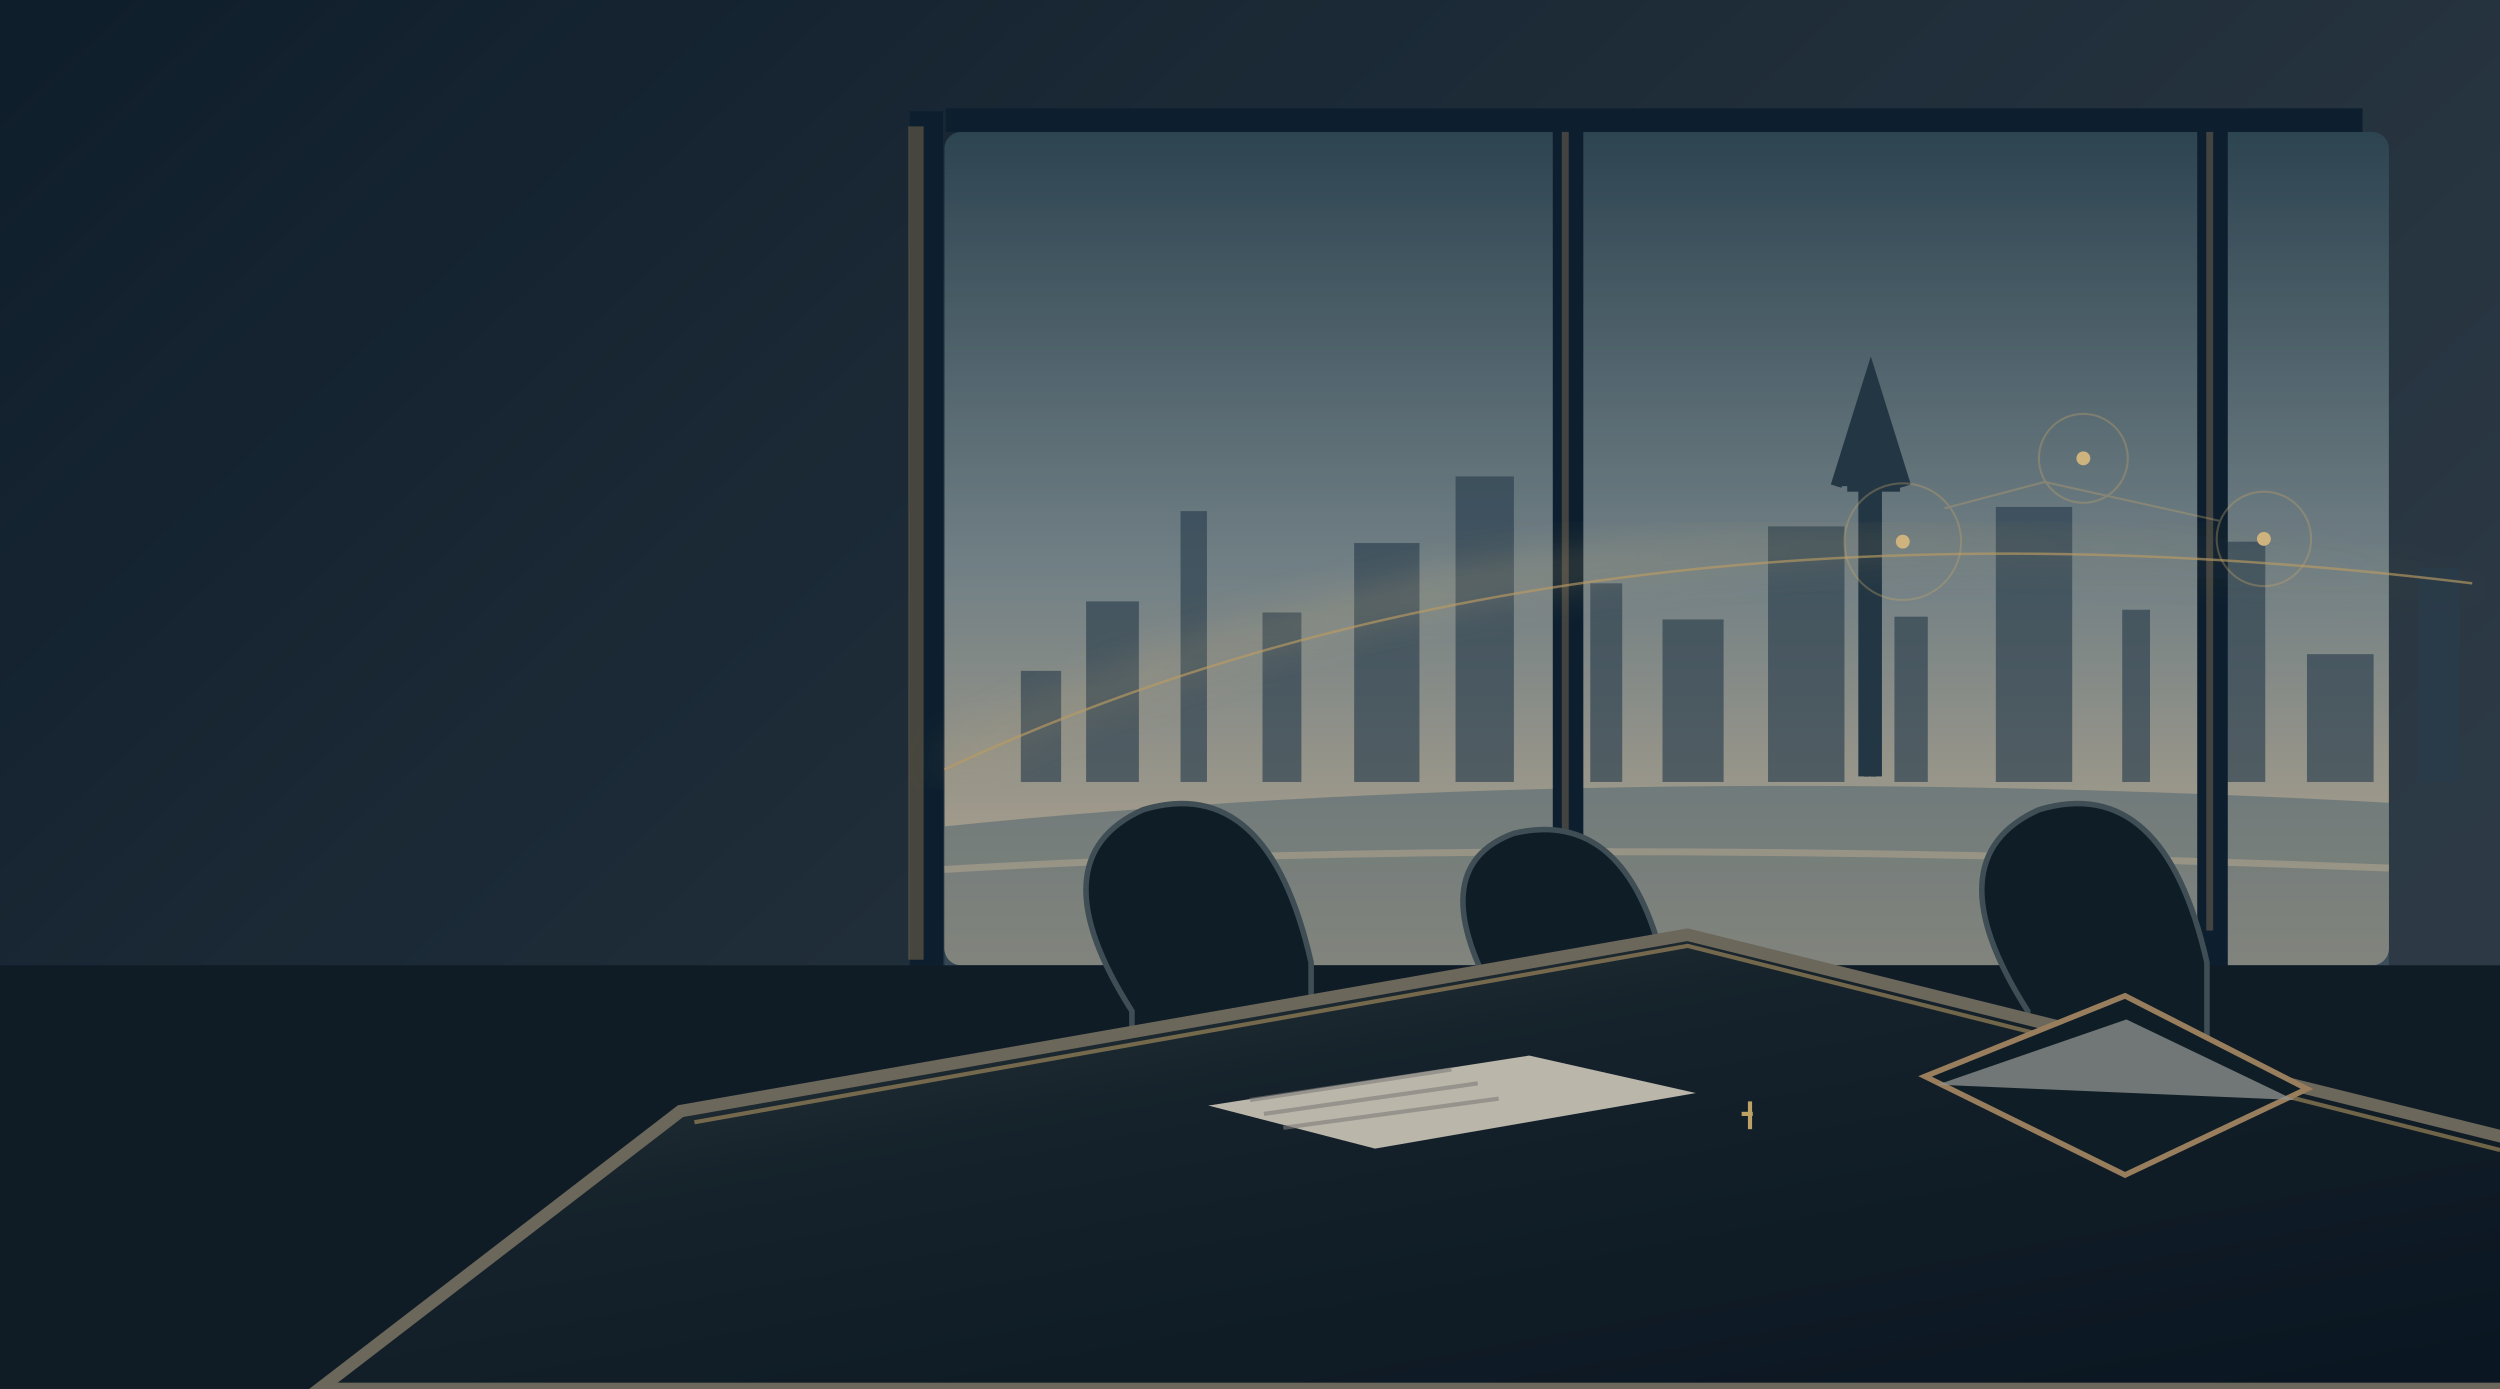
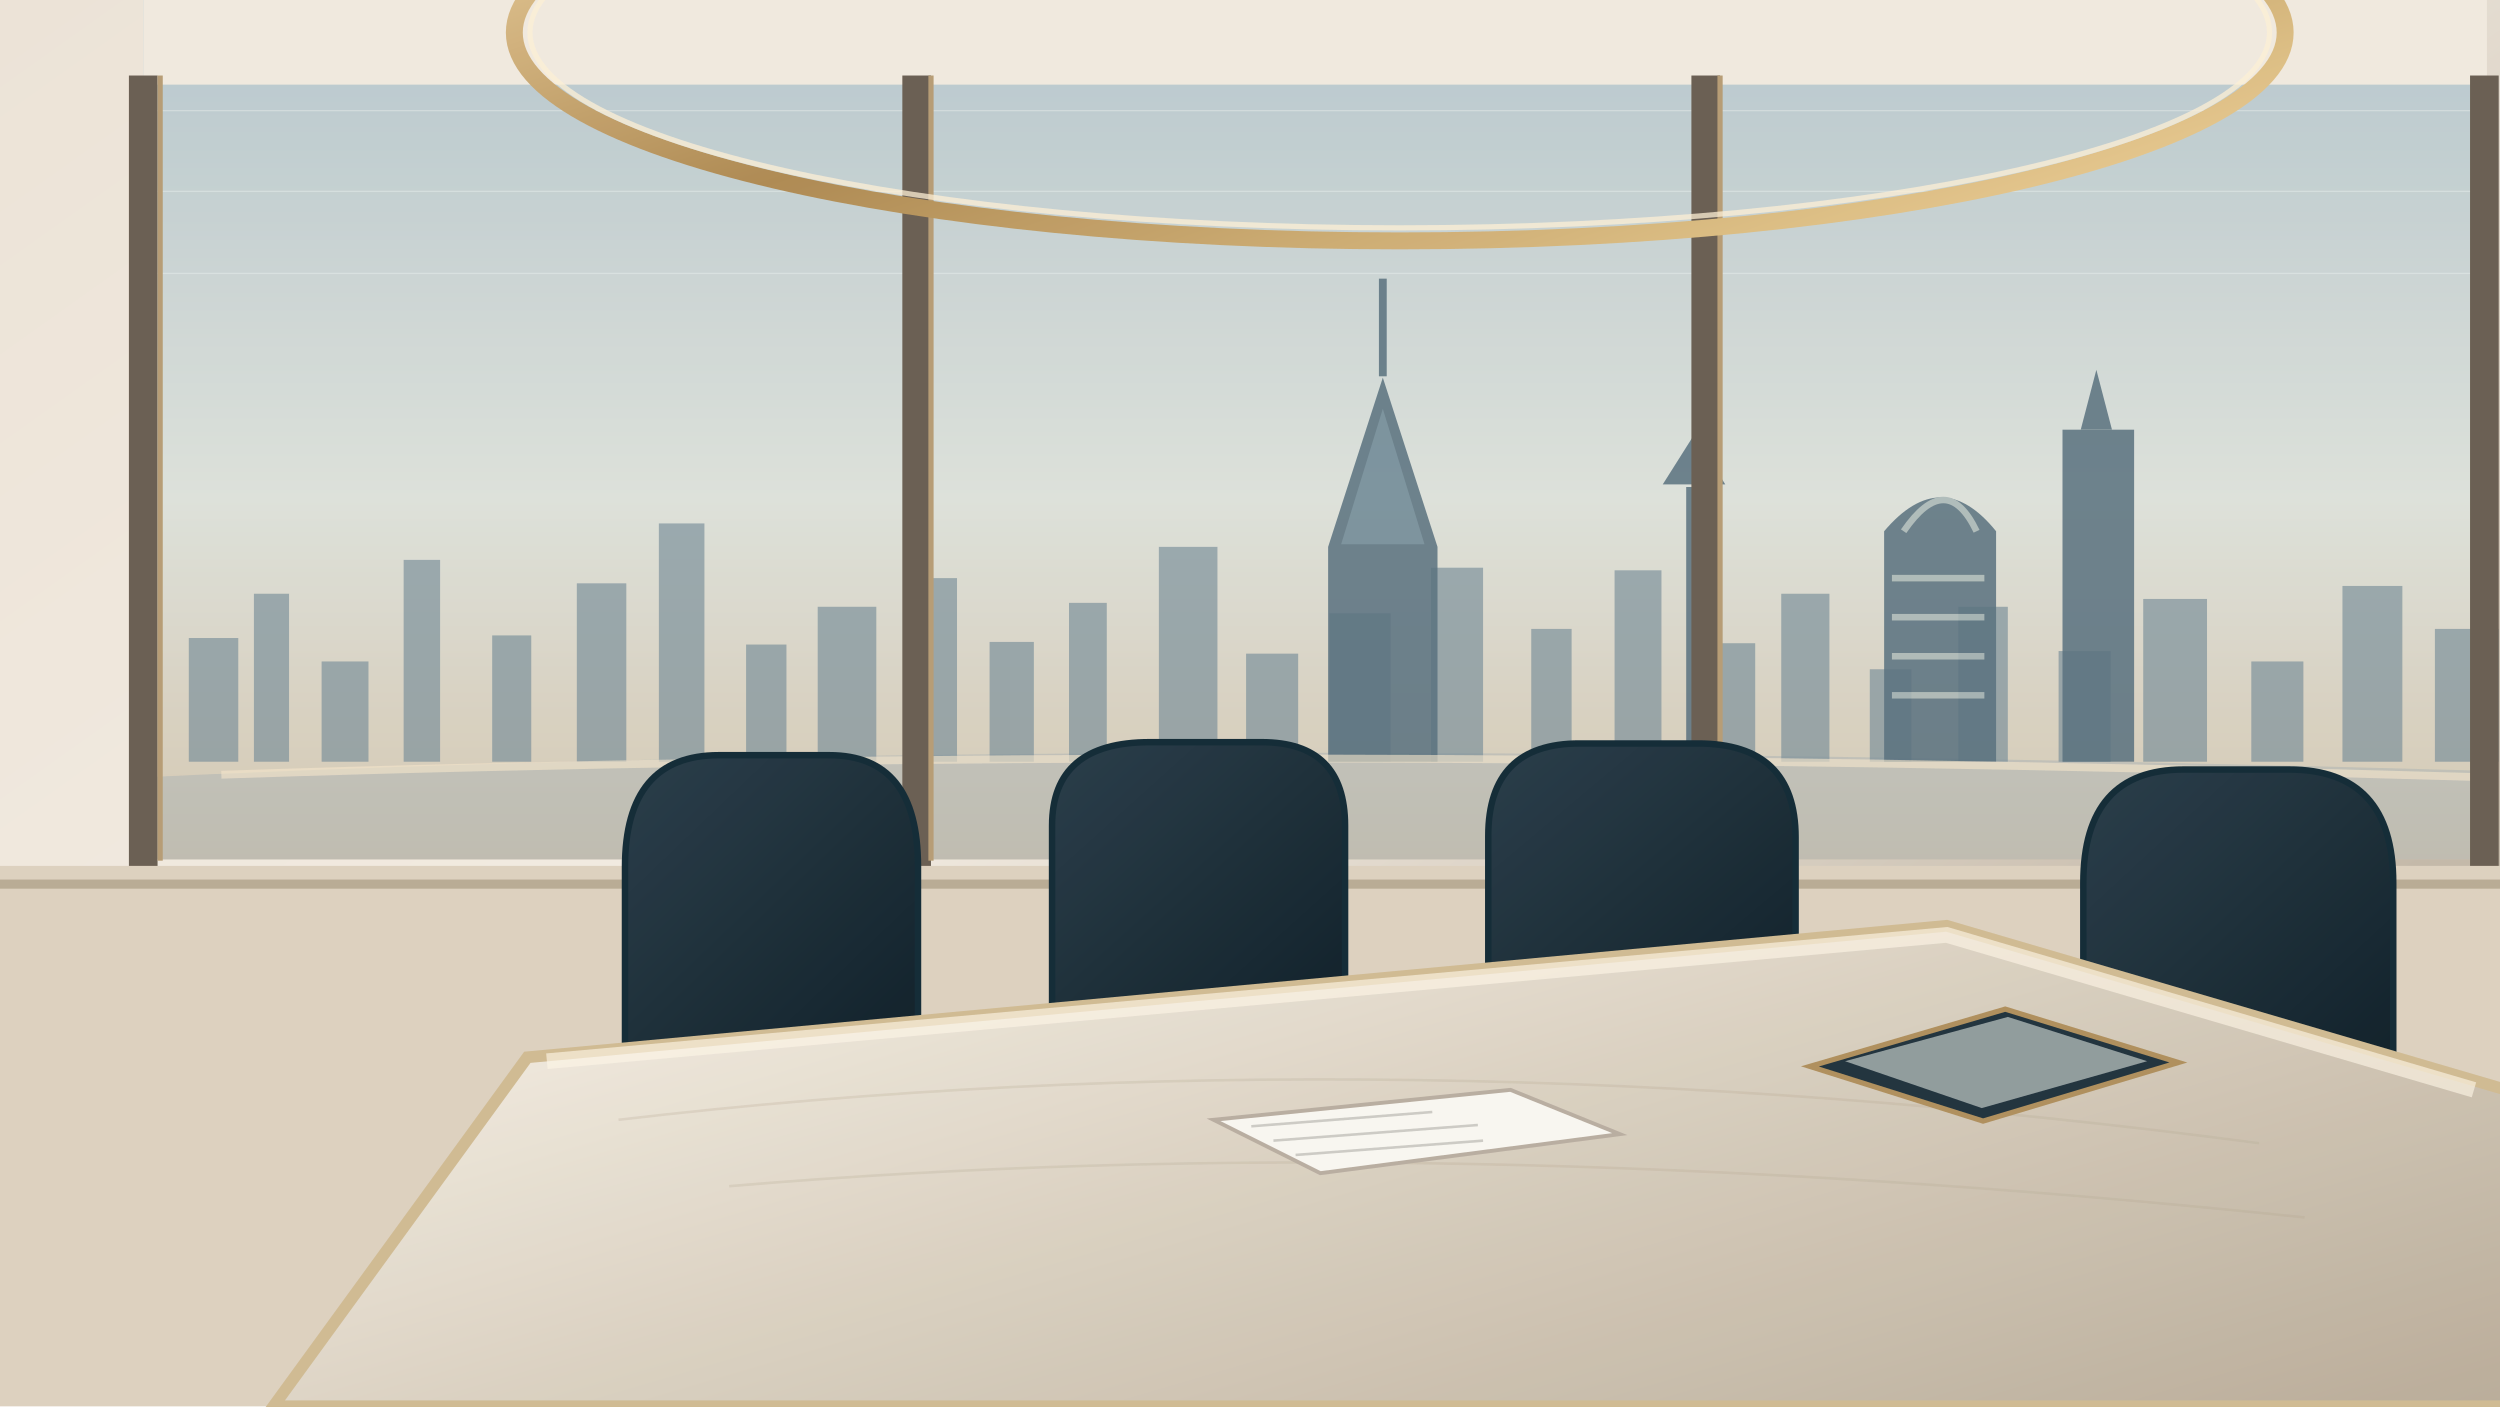
- <svg xmlns="http://www.w3.org/2000/svg" viewBox="0 0 1800 1000" role="img" aria-label="Elegant boardroom with Stockholm waterfront and warm gold data lines">
+ <svg xmlns="http://www.w3.org/2000/svg" viewBox="0 0 1920 1080" role="img" aria-label="Modern executive boardroom overlooking the London skyline">
  <defs>
-     <linearGradient id="sky" x2="0" y2="1">
-       <stop stop-color="#344b58" />
-       <stop offset=".52" stop-color="#839195" />
-       <stop offset="1" stop-color="#d9c1a0" />
+     <linearGradient id="room" x1="0" y1="0" x2=".9" y2=".7">
+       <stop stop-color="#ede5d9" />
+       <stop offset=".55" stop-color="#f3ede3" />
+       <stop offset="1" stop-color="#c3b8a8" />
    </linearGradient>
-     <linearGradient id="wall" x2="1" y2=".6">
-       <stop stop-color="#101e2b" />
-       <stop offset="1" stop-color="#34404b" />
+     <linearGradient id="window" x1="0" y1="0" x2="0" y2="1">
+       <stop stop-color="#b4c6ce" />
+       <stop offset=".58" stop-color="#dde2dc" />
+       <stop offset="1" stop-color="#d5c7b0" />
    </linearGradient>
-     <linearGradient id="desk" x1="0" x2=".9" y2="1">
-       <stop stop-color="#3c4345" />
-       <stop offset=".4" stop-color="#17232b" />
-       <stop offset="1" stop-color="#0b1520" />
+     <linearGradient id="desk" x1="0" y1=".3" x2="1" y2="1">
+       <stop stop-color="#f3ede2" />
+       <stop offset=".42" stop-color="#d8cfbf" />
+       <stop offset="1" stop-color="#b6a996" />
    </linearGradient>
-     <linearGradient id="gold" x2="1" y2=".2">
-       <stop stop-color="#c89c51" stop-opacity="0" />
-       <stop offset=".35" stop-color="#eac889" stop-opacity=".85" />
-       <stop offset="1" stop-color="#ad7a35" stop-opacity=".05" />
+     <linearGradient id="navy" x1="0" y1="0" x2=".9" y2="1">
+       <stop stop-color="#213745" />
+       <stop offset="1" stop-color="#071923" />
    </linearGradient>
-     <filter id="blur">
+     <linearGradient id="gold" x1="0" y1="0" x2="1" y2=".7">
+       <stop stop-color="#f4d9a6" />
+       <stop offset=".5" stop-color="#ac874e" />
+       <stop offset="1" stop-color="#e4c68a" />
+     </linearGradient>
+     <filter id="shadow">
      <feGaussianBlur stdDeviation="15" />
    </filter>
  </defs>
-   <rect width="1800" height="1000" fill="url(#wall)" />
-   <rect x="680" y="95" width="1040" height="600" rx="12" fill="url(#sky)" />
-   <path d="M680 595 Q1150 547 1720 578 V699 H680Z" fill="#536c78" opacity=".5" />
-   <path d="M680 626 Q1100 601 1720 625" fill="none" stroke="#f5d8ad" stroke-width="5" opacity=".35" />
-   <g fill="#2d4151" opacity=".64">
-     <path d="M735 563v-80h29v80h18v-130h38v130h30v-195h19v195h40v-122h28v122h38v-172h47v172h26v-220h42v220h55v-143h23v143h29v-117h44v117h32v-184h55v184h36v-119h24v119h49v-198h55v198h36v-124h20v124h55v-173h28v173h30v-92h48v92h32v-154h30v154h30v-116h45v116h30v-70h43v70Z" />
+   <rect width="1920" height="1080" fill="url(#room)" />
+   <rect x="110" y="0" width="1800" height="660" fill="url(#window)" />
+   <rect x="110" y="0" width="1800" height="65" fill="#f1ebe0" />
+   <path d="M110 597 Q840 562 1910 592V660H110Z" fill="#9aabb1" opacity=".4" />
+   <g fill="#758c98" opacity=".68">
+     <path d="M145 585V490h38v95h12V456h27v129h25V508h36v77h27V430h28v155h40V488h30v97h35V448h38v137h25V402h35v183h32V495h31v90h24V466h45v119h28V444h34v141h25V493h34v92h27V463h29v122h40V420h45v165h22V502h40v83h24V471h47v114h31V436h40v149h37V483h31v102h33V438h36v147h38V494h34v91h20V456h37v129h31V514h32v71h36V466h38v119h39V500h40v85h25V460h49v125h34V508h40v77h30V450h46v135h25V483h49v102h34V498h35v87h30V480h40v105h51V516h37v69Z" />
  </g>
-   <path d="M1342 559v-230h9v230m-29-209 25-80 25 80m-42 0h38" stroke="#273b49" stroke-width="8" fill="#273b49" />
-   <g fill="#0e2030">
-     <rect x="655" y="80" width="24" height="655" />
-     <rect x="1118" y="80" width="22" height="655" />
-     <rect x="1582" y="80" width="22" height="655" />
-     <rect x="681" y="78" width="1020" height="17" />
+   <g fill="#526c7b" opacity=".85">
+     <path d="M1020 585V420l42-130 42 130v165Z" />
+     <path d="M1030 418h64l-32-104Z" fill="#678493" />
+     <path d="M1059 289h6v-75h-6Z" />
+     <path d="M1447 585V408q44-52 86 0v177Z" />
+     <path d="M1462 408q33-48 56 0M1453 444h71M1453 474h71M1453 504h71M1453 534h71" fill="none" stroke="#a6b5b5" stroke-width="5" />
+     <path d="M1295 585V374h13v211h-13Zm-18-213h48l-24-38Z" />
+     <path d="M1584 585V330h55v255h-55Z" />
+     <path d="M1598 330l12-46 12 46Z" />
  </g>
-   <g opacity=".42">
-     <rect x="654" y="91" width="11" height="600" fill="#b08d5a" />
-     <path d="M1127 95v575M1591 95v575" stroke="#a48665" stroke-width="5" />
+   <path d="M170 595 Q950 569 1910 597" stroke="#f7e7cd" stroke-width="6" fill="none" opacity=".6" />
+   <g opacity=".46" stroke="#eaf1ef">
+     <path d="M110 85h1800M110 147h1800M110 210h1800" stroke-width="1" />
  </g>
-   <path d="M0 695H1800V1000H0Z" fill="#101c26" />
-   <g fill="#111d27" stroke="#49565c" stroke-width="4">
-     <path d="M815 728q-70-110 8-145 90-27 121 110v99H815Z" />
-     <path d="M1460 728q-70-110 8-145 90-27 121 110v99H1460Z" />
-     <path d="M1080 725q-58-100 10-125 81-19 108 95v85h-118Z" />
+   <g stroke="#655a4e" stroke-width="22">
+     <path d="M110 58v613M704 58v613M1310 58v613M1908 58v613" />
  </g>
-   <path d="M490 800 1215 673 1820 823 1820 1000 230 1000Z" fill="url(#desk)" stroke="#7d7463" stroke-width="9" />
-   <path d="M500 808 1215 681 1800 828" fill="none" stroke="#cfaa69" stroke-width="3" opacity=".6" />
-   <path d="M870 796l231-36 120 27-231 40Z" fill="#e4d9c8" opacity=".95" />
-   <path d="M900 792l145-22M910 802l154-22M924 812l155-21" stroke="#928c88" stroke-width="3" opacity=".6" />
-   <path d="M1386 775 1530 717l131 67-131 62Z" fill="#111e26" stroke="#b38f66" stroke-width="4" />
-   <path d="M1395 781 1531 734l121 58" fill="#a9a9a3" opacity=".75" />
-   <path d="M1254 802h8m-2-9v20" stroke="#deb86e" stroke-width="3" />
-   <path d="M680 552Q1110 320 1780 425" stroke="url(#gold)" stroke-width="7" fill="none" filter="url(#blur)" />
-   <path d="M680 554Q1135 341 1780 420" stroke="#d8b16b" stroke-width="1.8" opacity=".65" fill="none" />
-   <g fill="none" stroke="#e1bb75" opacity=".35" stroke-width="1.5">
-     <circle cx="1370" cy="390" r="42" />
-     <circle cx="1500" cy="330" r="32" />
-     <circle cx="1630" cy="388" r="34" />
-     <path d="M1400 366 1472 347 1598 375" />
+   <g stroke="#b59b72" stroke-width="4">
+     <path d="M123 58v603M715 58v603M1321 58v603" />
  </g>
-   <g fill="#f2ce8d">
-     <circle cx="1370" cy="390" r="5" />
-     <circle cx="1500" cy="330" r="5" />
-     <circle cx="1630" cy="388" r="5" />
+   <path d="M0 665H1920V1080H0Z" fill="#ddd1bf" />
+   <path d="M0 679H1920" stroke="#b7aa93" stroke-width="7" />
+   <g filter="url(#shadow)" opacity=".21">
+     <ellipse cx="1090" cy="980" rx="740" ry="78" fill="#3d372e" />
  </g>
-   <rect width="1800" height="1000" fill="#091925" opacity=".15" />
+   <g fill="url(#navy)" stroke="#0a2431" stroke-width="5">
+     <path d="M480 819V666q0-86 72-86h85q68 0 68 85v154Z" />
+     <path d="M808 795V634q0-64 75-64h86q64 0 64 64v161Z" />
+     <path d="M1143 792V642q0-71 70-71h91q75 0 75 72v149Z" />
+     <path d="M1600 836V678q0-87 77-87h81q80 0 80 87v158Z" />
+   </g>
+   <path d="M405 812 1495 711 2010 862 2010 1080 210 1080Z" fill="url(#desk)" stroke="#cfba91" stroke-width="9" />
+   <path d="M420 815 1495 718 1900 837" fill="none" stroke="#fff7e8" stroke-width="12" opacity=".64" />
+   <path d="M475 860Q1070 790 1735 878M560 911Q1100 865 1770 935" stroke="#afa18c" stroke-width="2" opacity=".24" fill="none" />
+   <path d="M1390 819 1540 775l133 41-150 45Z" fill="#182c38" stroke="#ad8d59" stroke-width="4" />
+   <path d="M1417 815l125-34 107 34-127 36Z" fill="#cad3d0" opacity=".66" />
+   <path d="M932 860 1160 837l84 34-230 30Z" fill="#faf9f3" stroke="#b7aca0" stroke-width="3" />
+   <path d="M961 865 1100 854M978 876 1135 864M995 887 1139 876" stroke="#a6a5a1" opacity=".55" stroke-width="2" />
+   <g fill="none" stroke="url(#gold)" stroke-width="13">
+     <ellipse cx="1075" cy="25" rx="680" ry="160" />
+   </g>
+   <ellipse cx="1075" cy="25" rx="668" ry="150" fill="none" stroke="#fff1d7" stroke-width="4" opacity=".74" />
+   <path d="M0 0H1920V1080H0Z" fill="#d6c9b2" opacity=".055" />
</svg>
